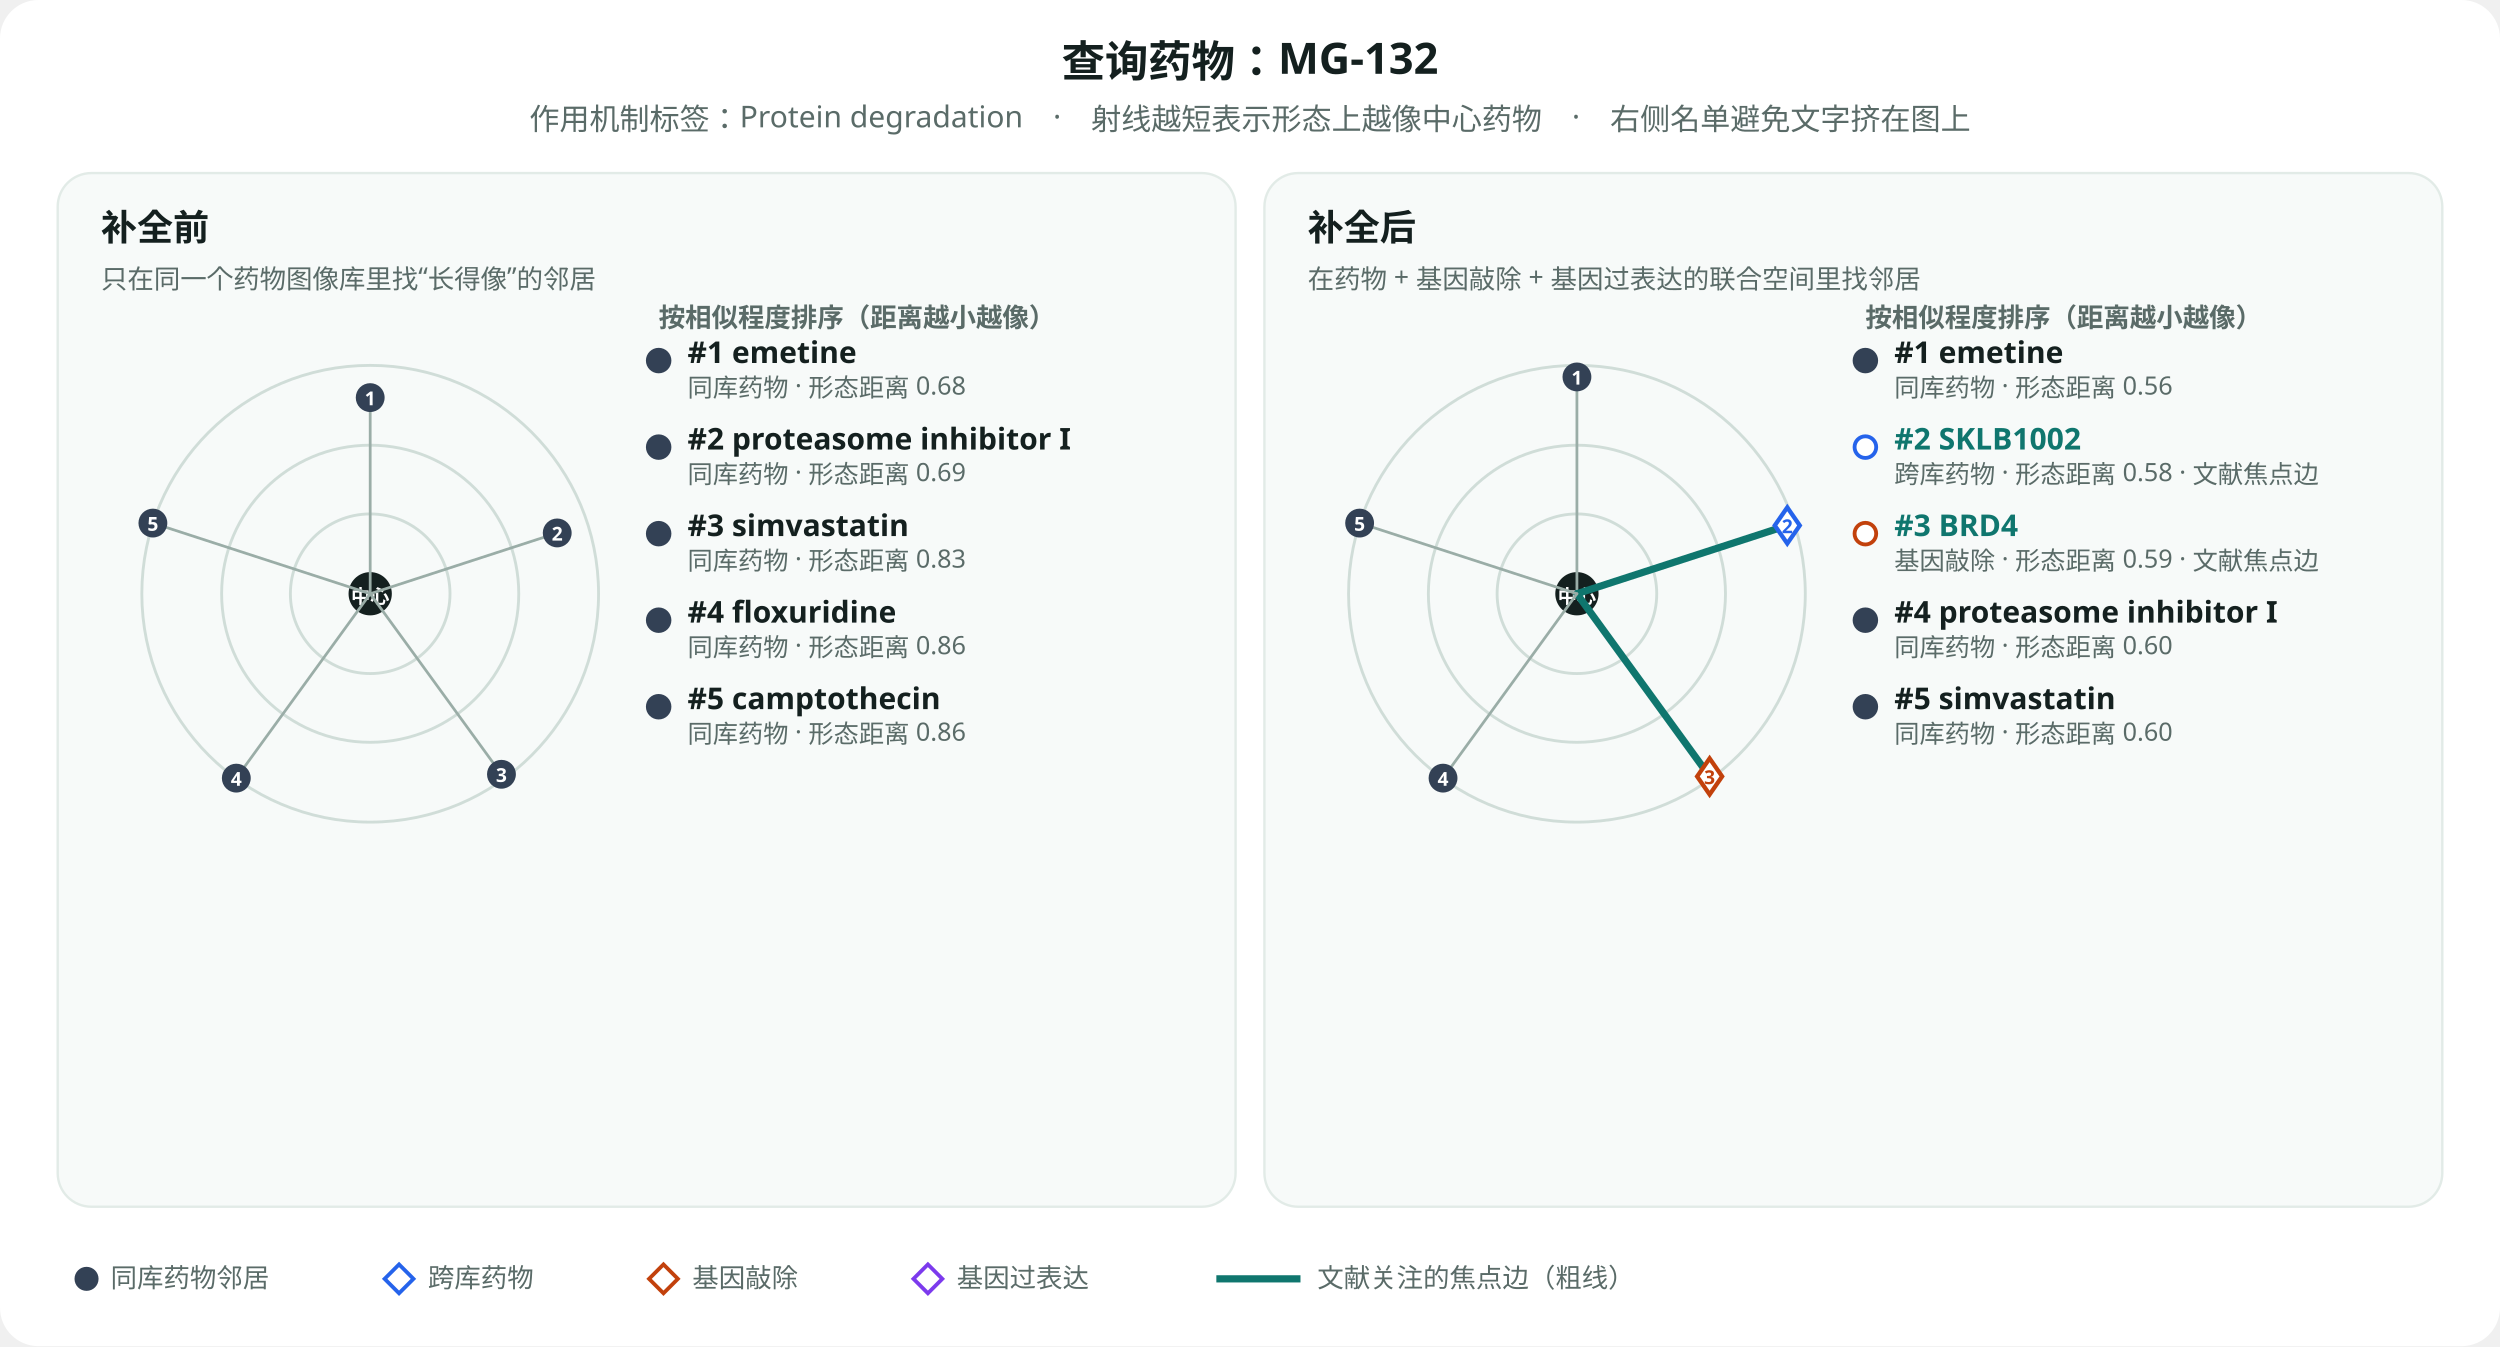
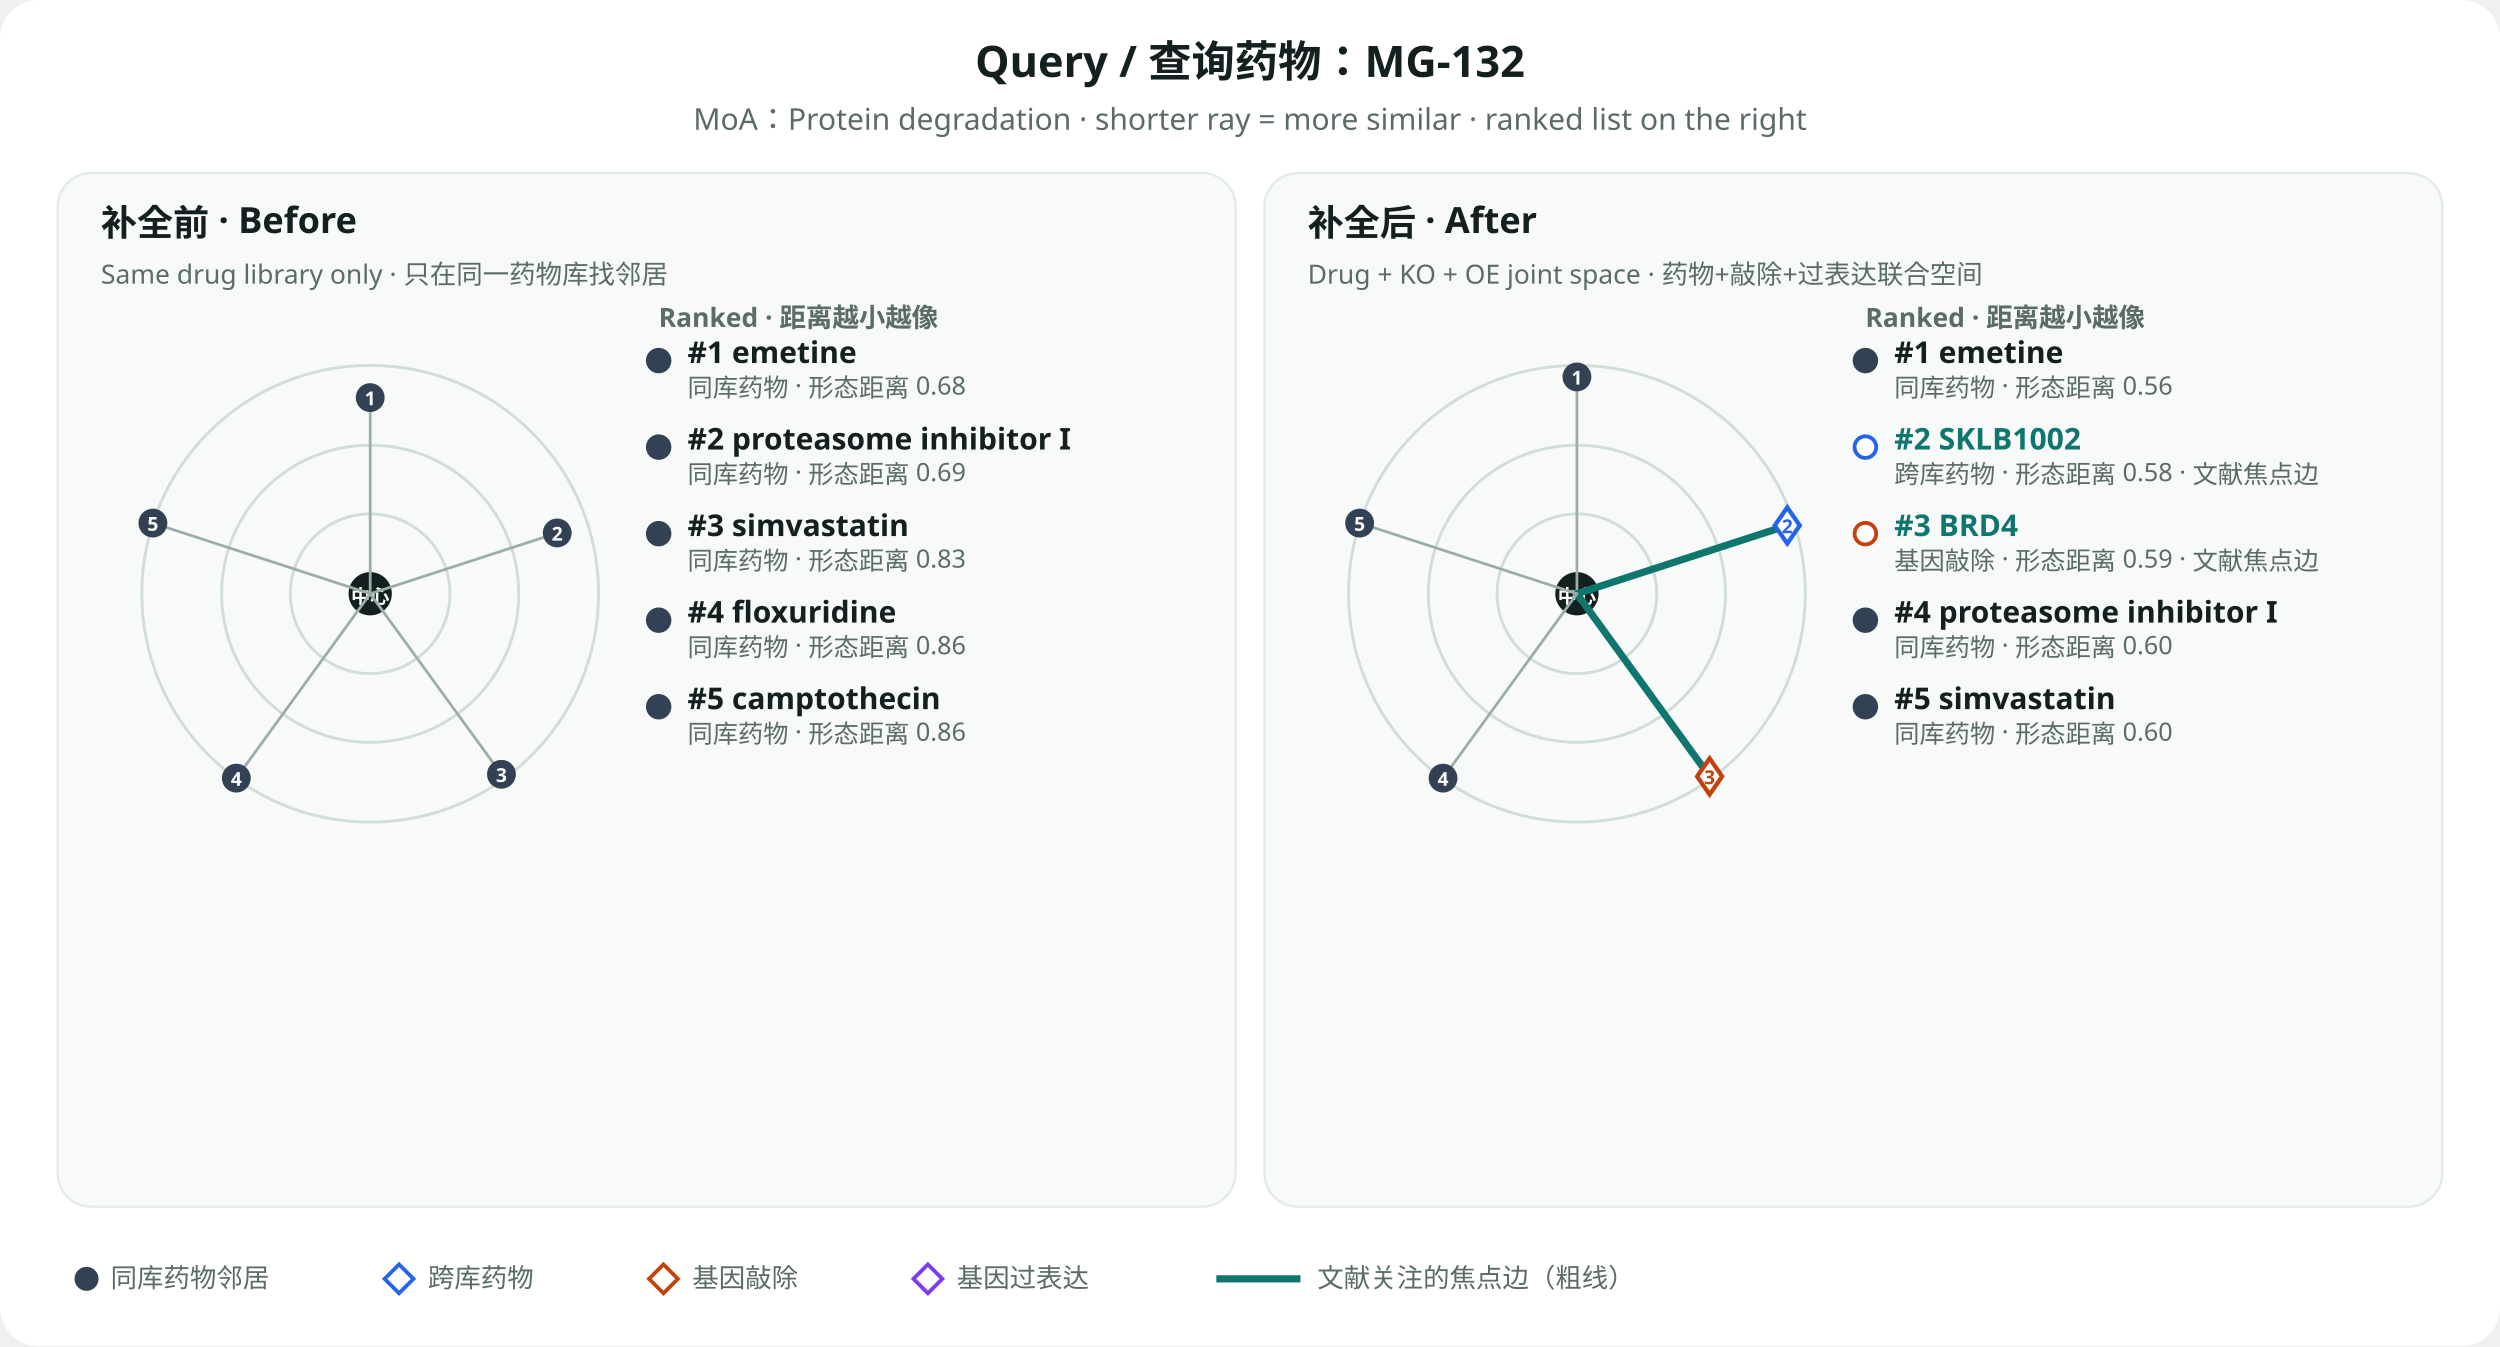
<svg xmlns="http://www.w3.org/2000/svg" width="1040" height="560" viewBox="0 0 1040 560" font-family="Sora, 'Noto Sans SC', 'PingFang SC', 'Microsoft YaHei', sans-serif">
  <rect width="100%" height="100%" rx="16" fill="#ffffff" />
  <text x="520.0" y="32" text-anchor="middle" font-size="18" font-weight="700" fill="#14201f">
-       查询药物：MG-132
+       Query / 查询药物：MG-132
    </text>
  <text x="520.0" y="54" text-anchor="middle" font-size="12.5" fill="#5a6b68">
-       作用机制标签：Protein degradation　·　射线越短表示形态上越像中心药物　·　右侧名单避免文字挤在图上
+       MoA：Protein degradation · shorter ray = more similar · ranked list on the right
    </text>
  <rect x="24" y="72" width="490" height="430" rx="14" fill="#f7faf9" stroke="#e2ebe7" />
-   <text x="42" y="100" font-size="15" font-weight="700" fill="#14201f">补全前</text>
-   <text x="42" y="120" font-size="11" fill="#5a6b68">只在同一个药物图像库里找“长得像”的邻居</text>
+   <text x="42" y="98" font-size="15" font-weight="700" fill="#14201f">补全前 · Before</text>
+   <text x="42" y="118" font-size="11" fill="#5a6b68">Same drug library only · 只在同一药物库找邻居</text>
  <circle cx="154" cy="247" r="33.2" fill="none" stroke="#d0ddd8" stroke-width="1.2" />
  <circle cx="154" cy="247" r="61.8" fill="none" stroke="#d0ddd8" stroke-width="1.2" />
  <circle cx="154" cy="247" r="95.0" fill="none" stroke="#d0ddd8" stroke-width="1.2" />
  <circle cx="154" cy="247" r="9" fill="#14201f" />
  <text x="154" y="251" text-anchor="middle" font-size="8" fill="#fff" font-weight="700">中心</text>
-   <text x="274" y="136" font-size="11" font-weight="650" fill="#5a6b68">按相似程度排序（距离越小越像）</text>
+   <text x="274" y="136" font-size="11" font-weight="650" fill="#5a6b68">Ranked · 距离越小越像</text>
  <line x1="154" y1="247" x2="154.0" y2="165.4" stroke="#9aada7" stroke-width="1.15" stroke-linecap="round" />
  <circle cx="154.0" cy="165.4" r="6" fill="#334155" />
  <text x="154.0" y="168.6" text-anchor="middle" font-size="8" fill="#fff" font-weight="700">1</text>
  <circle cx="274" cy="150" r="4.5" fill="#334155" stroke="#334155" stroke-width="1.6" />
  <text x="286" y="151" font-size="12.5" font-weight="550" fill="#14201f">#1  emetine</text>
  <text x="286" y="165" font-size="10.5" fill="#5a6b68">同库药物 · 形态距离 0.68</text>
  <line x1="154" y1="247" x2="231.8" y2="221.7" stroke="#9aada7" stroke-width="1.15" stroke-linecap="round" />
  <circle cx="231.8" cy="221.7" r="6" fill="#334155" />
  <text x="231.8" y="224.9" text-anchor="middle" font-size="8" fill="#fff" font-weight="700">2</text>
  <circle cx="274" cy="186" r="4.5" fill="#334155" stroke="#334155" stroke-width="1.6" />
  <text x="286" y="187" font-size="12.5" font-weight="550" fill="#14201f">#2  proteasome inhibitor I</text>
  <text x="286" y="201" font-size="10.5" fill="#5a6b68">同库药物 · 形态距离 0.69</text>
  <line x1="154" y1="247" x2="208.6" y2="322.1" stroke="#9aada7" stroke-width="1.15" stroke-linecap="round" />
  <circle cx="208.6" cy="322.1" r="6" fill="#334155" />
  <text x="208.6" y="325.3" text-anchor="middle" font-size="8" fill="#fff" font-weight="700">3</text>
  <circle cx="274" cy="222" r="4.5" fill="#334155" stroke="#334155" stroke-width="1.6" />
  <text x="286" y="223" font-size="12.5" font-weight="550" fill="#14201f">#3  simvastatin</text>
  <text x="286" y="237" font-size="10.5" fill="#5a6b68">同库药物 · 形态距离 0.83</text>
  <line x1="154" y1="247" x2="98.3" y2="323.7" stroke="#9aada7" stroke-width="1.15" stroke-linecap="round" />
  <circle cx="98.3" cy="323.7" r="6" fill="#334155" />
  <text x="98.3" y="326.9" text-anchor="middle" font-size="8" fill="#fff" font-weight="700">4</text>
  <circle cx="274" cy="258" r="4.5" fill="#334155" stroke="#334155" stroke-width="1.6" />
  <text x="286" y="259" font-size="12.5" font-weight="550" fill="#14201f">#4  floxuridine</text>
  <text x="286" y="273" font-size="10.5" fill="#5a6b68">同库药物 · 形态距离 0.86</text>
  <line x1="154" y1="247" x2="63.6" y2="217.6" stroke="#9aada7" stroke-width="1.15" stroke-linecap="round" />
  <circle cx="63.6" cy="217.6" r="6" fill="#334155" />
  <text x="63.6" y="220.8" text-anchor="middle" font-size="8" fill="#fff" font-weight="700">5</text>
  <circle cx="274" cy="294" r="4.5" fill="#334155" stroke="#334155" stroke-width="1.6" />
  <text x="286" y="295" font-size="12.5" font-weight="550" fill="#14201f">#5  camptothecin</text>
  <text x="286" y="309" font-size="10.5" fill="#5a6b68">同库药物 · 形态距离 0.86</text>
  <rect x="526" y="72" width="490" height="430" rx="14" fill="#f7faf9" stroke="#e2ebe7" />
-   <text x="544" y="100" font-size="15" font-weight="700" fill="#14201f">补全后</text>
-   <text x="544" y="120" font-size="11" fill="#5a6b68">在药物 + 基因敲除 + 基因过表达的联合空间里找邻居</text>
+   <text x="544" y="98" font-size="15" font-weight="700" fill="#14201f">补全后 · After</text>
+   <text x="544" y="118" font-size="11" fill="#5a6b68">Drug + KO + OE joint space · 药物+敲除+过表达联合空间</text>
  <circle cx="656" cy="247" r="33.2" fill="none" stroke="#d0ddd8" stroke-width="1.2" />
  <circle cx="656" cy="247" r="61.8" fill="none" stroke="#d0ddd8" stroke-width="1.2" />
  <circle cx="656" cy="247" r="95.0" fill="none" stroke="#d0ddd8" stroke-width="1.2" />
  <circle cx="656" cy="247" r="9" fill="#14201f" />
  <text x="656" y="251" text-anchor="middle" font-size="8" fill="#fff" font-weight="700">中心</text>
-   <text x="776" y="136" font-size="11" font-weight="650" fill="#5a6b68">按相似程度排序（距离越小越像）</text>
+   <text x="776" y="136" font-size="11" font-weight="650" fill="#5a6b68">Ranked · 距离越小越像</text>
  <line x1="656" y1="247" x2="656.0" y2="156.8" stroke="#9aada7" stroke-width="1.15" stroke-linecap="round" />
  <circle cx="656.0" cy="156.8" r="6" fill="#334155" />
  <text x="656.0" y="160.0" text-anchor="middle" font-size="8" fill="#fff" font-weight="700">1</text>
  <circle cx="776" cy="150" r="4.5" fill="#334155" stroke="#334155" stroke-width="1.6" />
  <text x="788" y="151" font-size="12.5" font-weight="550" fill="#14201f">#1  emetine</text>
  <text x="788" y="165" font-size="10.5" fill="#5a6b68">同库药物 · 形态距离 0.56</text>
  <line x1="656" y1="247" x2="743.5" y2="218.6" stroke="#0f766e" stroke-width="3.0" stroke-linecap="round" />
  <polygon points="743.5,211.1 748.7,218.6 743.5,226.1 738.3,218.6" fill="#ffffff" stroke="#2563eb" stroke-width="1.8" />
  <text x="743.5" y="221.8" text-anchor="middle" font-size="8" fill="#2563eb" font-weight="700">2</text>
  <circle cx="776" cy="186" r="4.5" fill="#ffffff" stroke="#2563eb" stroke-width="1.6" />
  <text x="788" y="187" font-size="12.5" font-weight="700" fill="#0f766e">#2  SKLB1002</text>
  <text x="788" y="201" font-size="10.5" fill="#5a6b68">跨库药物 · 形态距离 0.58 · 文献焦点边</text>
  <line x1="656" y1="247" x2="711.2" y2="323.0" stroke="#0f766e" stroke-width="3.0" stroke-linecap="round" />
  <polygon points="711.2,315.5 716.4,323.0 711.2,330.5 706.0,323.0" fill="#ffffff" stroke="#c2410c" stroke-width="1.8" />
  <text x="711.2" y="326.2" text-anchor="middle" font-size="8" fill="#c2410c" font-weight="700">3</text>
  <circle cx="776" cy="222" r="4.5" fill="#ffffff" stroke="#c2410c" stroke-width="1.6" />
  <text x="788" y="223" font-size="12.5" font-weight="700" fill="#0f766e">#3  BRD4</text>
  <text x="788" y="237" font-size="10.5" fill="#5a6b68">基因敲除 · 形态距离 0.59 · 文献焦点边</text>
  <line x1="656" y1="247" x2="600.3" y2="323.7" stroke="#9aada7" stroke-width="1.15" stroke-linecap="round" />
  <circle cx="600.3" cy="323.7" r="6" fill="#334155" />
  <text x="600.3" y="326.9" text-anchor="middle" font-size="8" fill="#fff" font-weight="700">4</text>
  <circle cx="776" cy="258" r="4.5" fill="#334155" stroke="#334155" stroke-width="1.6" />
  <text x="788" y="259" font-size="12.5" font-weight="550" fill="#14201f">#4  proteasome inhibitor I</text>
  <text x="788" y="273" font-size="10.5" fill="#5a6b68">同库药物 · 形态距离 0.60</text>
  <line x1="656" y1="247" x2="565.6" y2="217.6" stroke="#9aada7" stroke-width="1.15" stroke-linecap="round" />
  <circle cx="565.6" cy="217.6" r="6" fill="#334155" />
  <text x="565.6" y="220.8" text-anchor="middle" font-size="8" fill="#fff" font-weight="700">5</text>
  <circle cx="776" cy="294" r="4.5" fill="#334155" stroke="#334155" stroke-width="1.6" />
  <text x="788" y="295" font-size="12.5" font-weight="550" fill="#14201f">#5  simvastatin</text>
  <text x="788" y="309" font-size="10.5" fill="#5a6b68">同库药物 · 形态距离 0.60</text>
  <g transform="translate(36,532)">
    <circle cx="0" cy="0" r="5" fill="#334155" />
    <text x="10" y="3.5" font-size="11" fill="#5a6b68">同库药物邻居</text>
    <polygon points="130,-6 136,0 130,6 124,0" fill="none" stroke="#2563eb" stroke-width="1.6" />
    <text x="142" y="3.5" font-size="11" fill="#5a6b68">跨库药物</text>
    <polygon points="240,-6 246,0 240,6 234,0" fill="none" stroke="#c2410c" stroke-width="1.6" />
    <text x="252" y="3.5" font-size="11" fill="#5a6b68">基因敲除</text>
    <polygon points="350,-6 356,0 350,6 344,0" fill="none" stroke="#7c3aed" stroke-width="1.6" />
    <text x="362" y="3.5" font-size="11" fill="#5a6b68">基因过表达</text>
    <line x1="470" y1="0" x2="505" y2="0" stroke="#0f766e" stroke-width="3" />
    <text x="512" y="3.5" font-size="11" fill="#5a6b68">文献关注的焦点边（粗线）</text>
  </g>
</svg>
